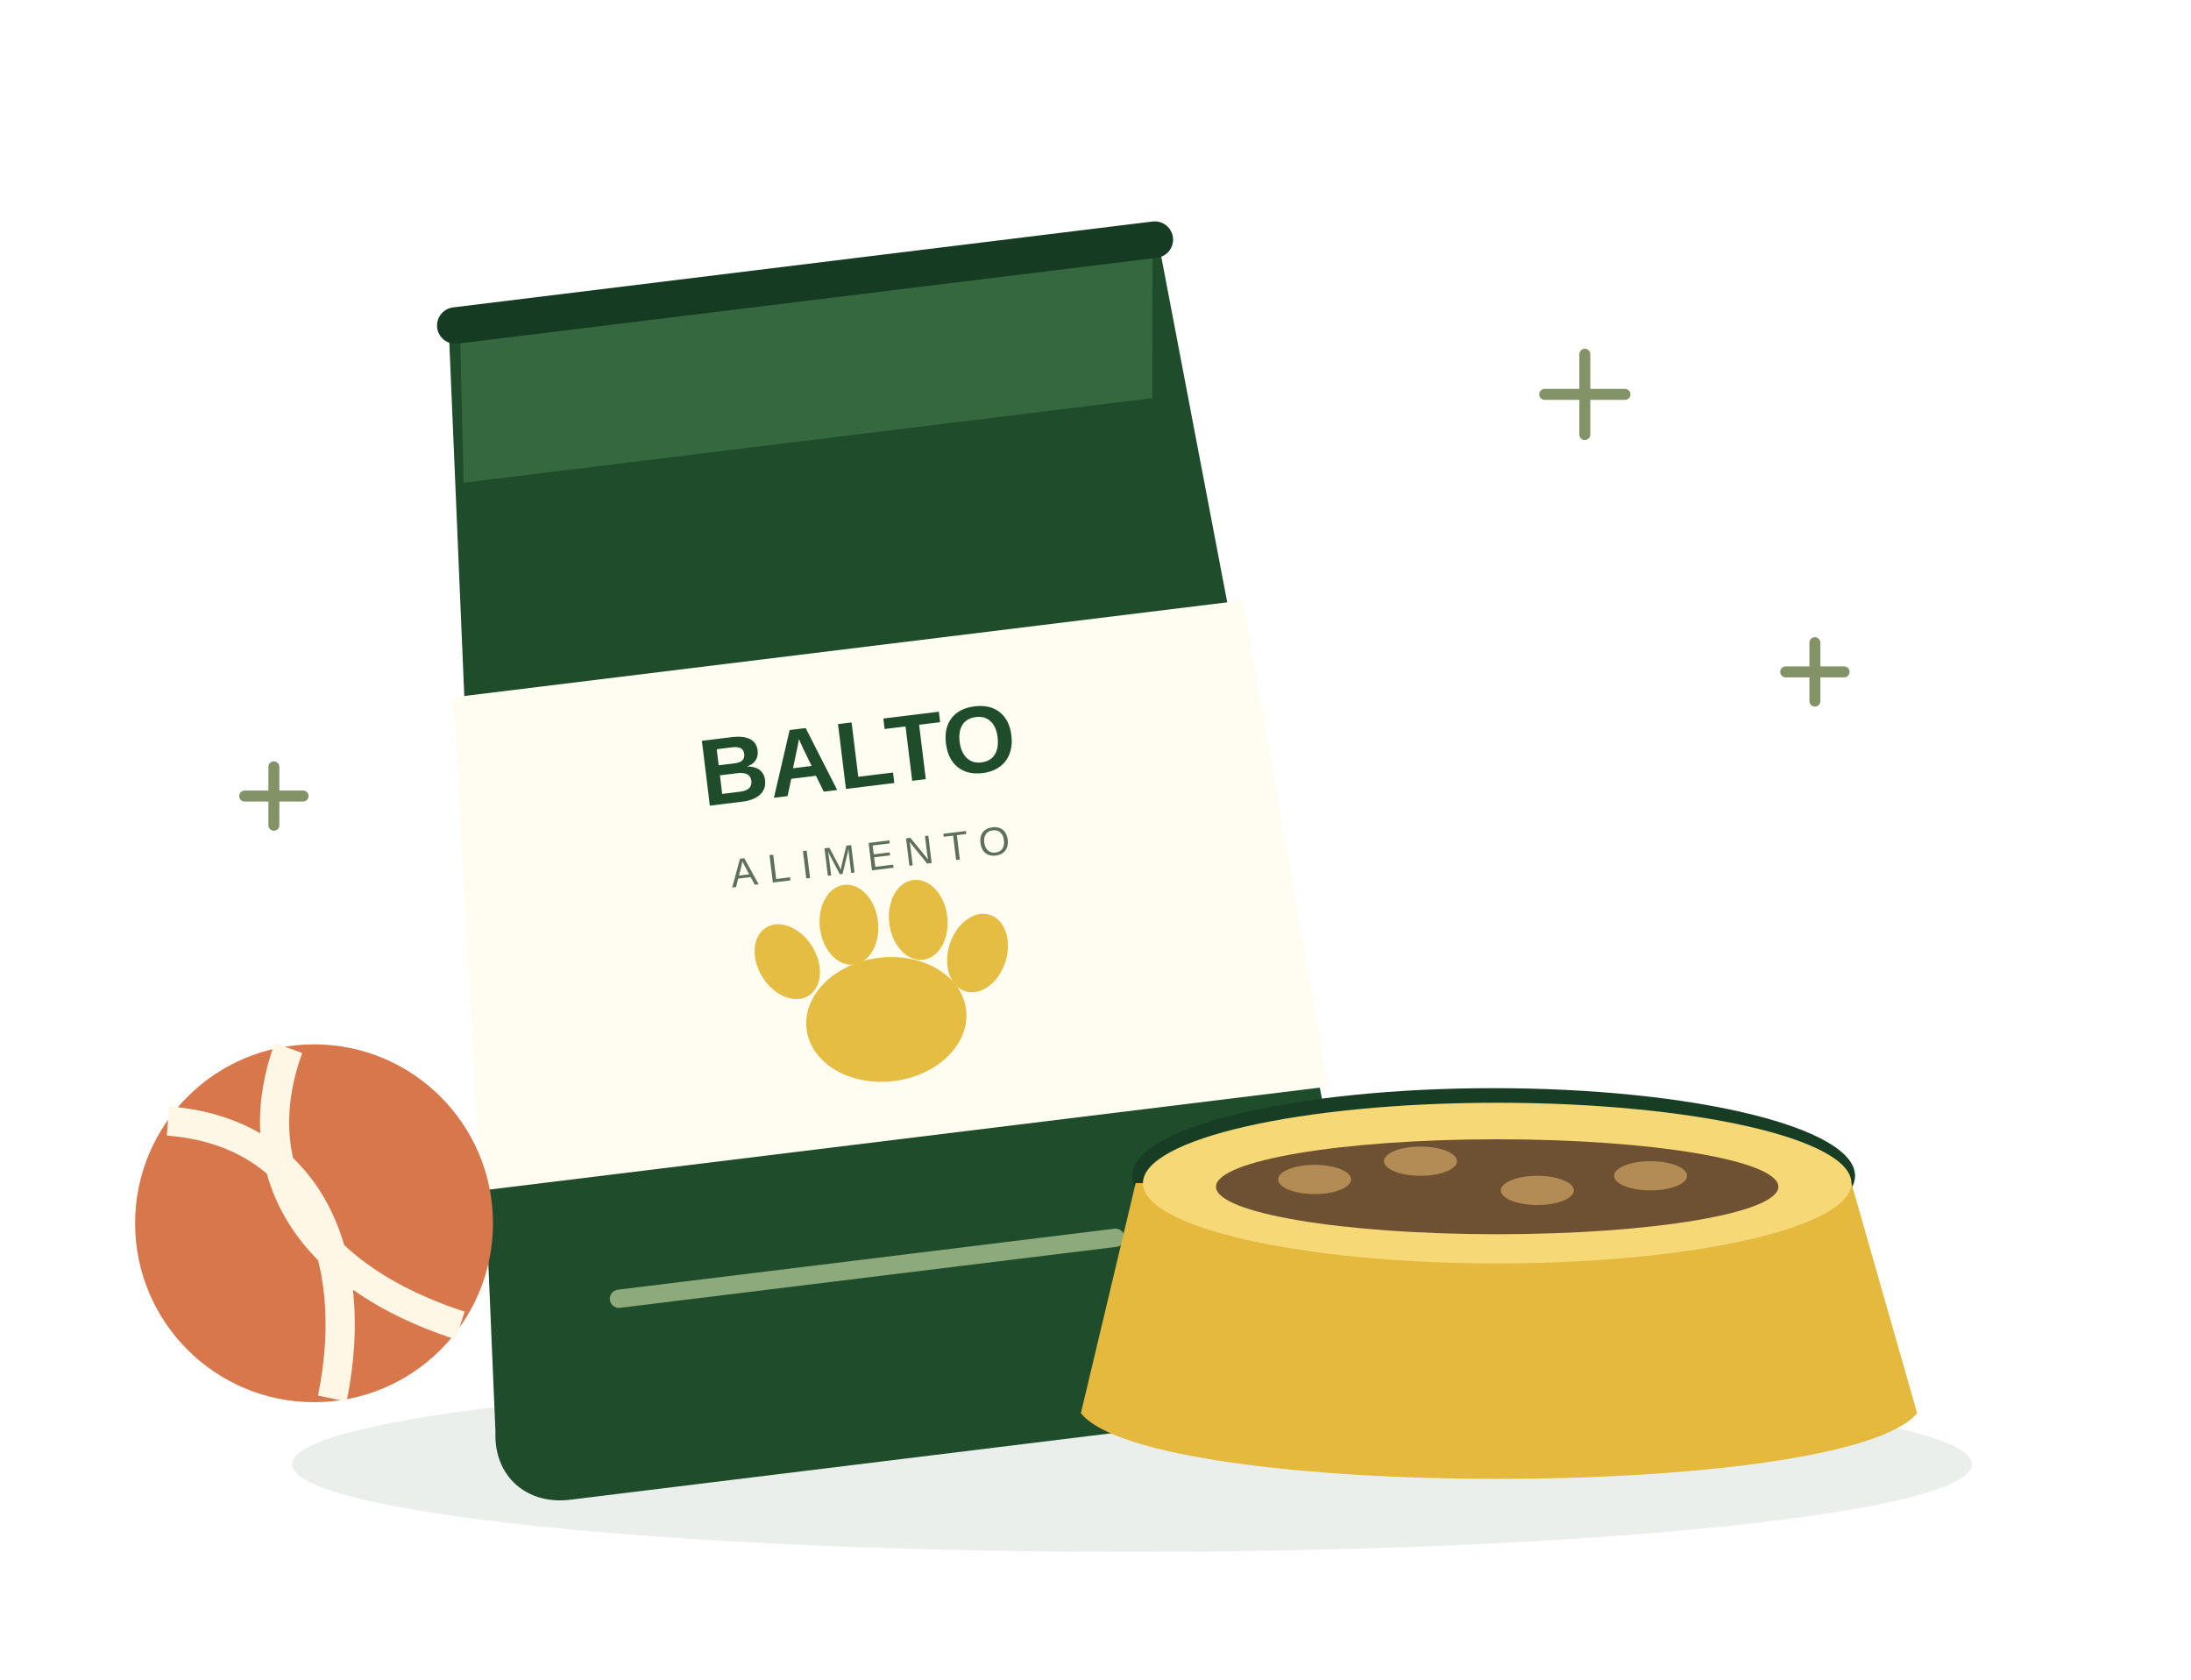
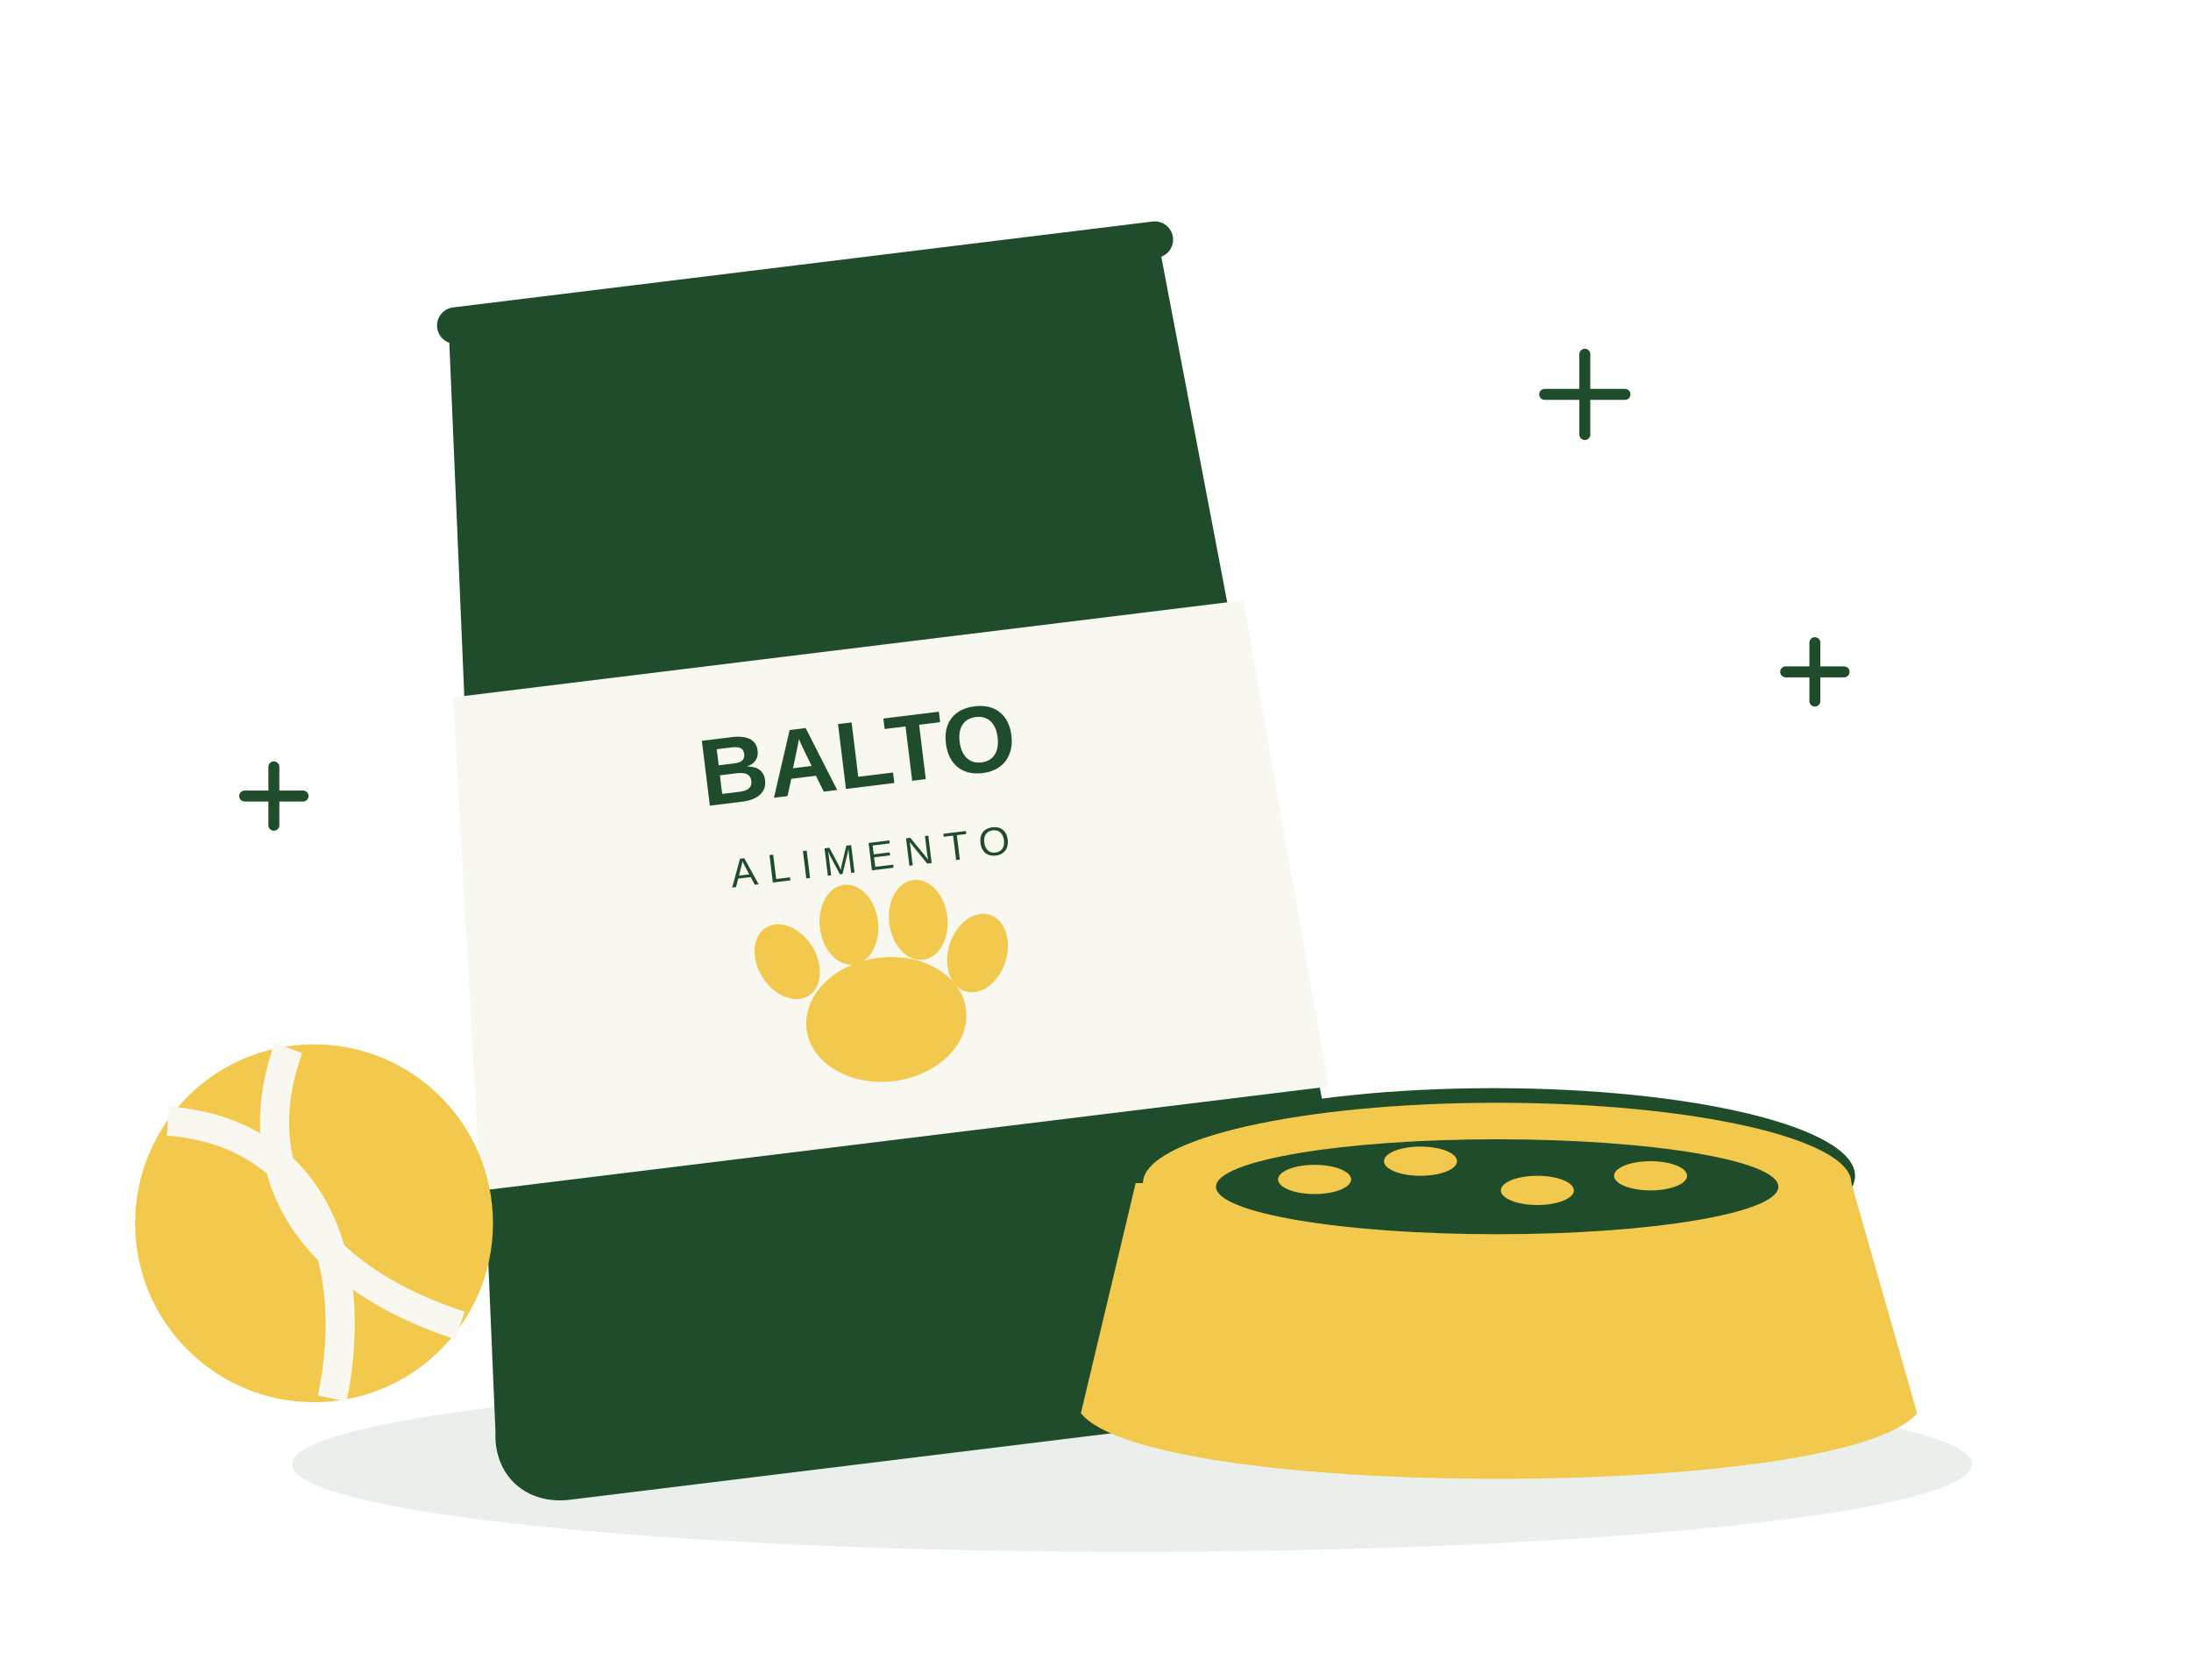
<svg xmlns="http://www.w3.org/2000/svg" width="600" height="460" viewBox="0 0 600 460">
  <ellipse cx="310" cy="401" rx="230" ry="24" fill="#1f4d2b" opacity=".09" />
  <g transform="rotate(-7 250 240)">
    <path d="M142 77h196l20 301c1 12-8 20-20 20H136c-12 0-20-9-18-21z" fill="#1f4d2b" />
-     <path d="M145 78h191l-5 40H141z" fill="#35683f" />
-     <path d="M144 75h193" stroke="#153c23" stroke-width="10" stroke-linecap="round" />
-     <path d="M131 176h218l7 135H122z" fill="#fffdf2" />
+     <path d="M145 78h191l-5 40H141z" fill="#1f4d2b" />
+     <path d="M144 75h193" stroke="#1f4d2b" stroke-width="10" stroke-linecap="round" />
+     <path d="M131 176h218l7 135H122z" fill="#f8f7f0" />
    <text x="239" y="214" text-anchor="middle" fill="#1f4d2b" font-family="Arial,sans-serif" font-size="26" font-weight="700">BALTO</text>
-     <text x="239" y="237" text-anchor="middle" fill="#5c705a" font-family="Arial,sans-serif" font-size="11" letter-spacing="3">ALIMENTO</text>
-     <g fill="#e6bd43">
+     <text x="239" y="237" text-anchor="middle" fill="#1f4d2b" font-family="Arial,sans-serif" font-size="11" letter-spacing="3">ALIMENTO</text>
+     <g fill="#f2c94c">
      <ellipse cx="238" cy="278" rx="22" ry="17" />
      <ellipse cx="213" cy="259" rx="8" ry="11" transform="rotate(-25 213 259)" />
      <ellipse cx="231" cy="251" rx="8" ry="11" />
      <ellipse cx="250" cy="252" rx="8" ry="11" />
      <ellipse cx="265" cy="263" rx="8" ry="11" transform="rotate(25 265 263)" />
    </g>
-     <path d="M156 345h137" stroke="#8caa7b" stroke-width="5" stroke-linecap="round" />
+     <path d="M156 345h137" stroke="#1f4d2b" stroke-width="5" stroke-linecap="round" />
  </g>
  <g>
-     <ellipse cx="409" cy="322" rx="99" ry="24" fill="#173e25" />
-     <path d="M311 324h196l18 63c-20 24-210 24-229 0z" fill="#e5b83e" />
-     <ellipse cx="410" cy="324" rx="97" ry="22" fill="#f6d876" />
-     <ellipse cx="410" cy="325" rx="77" ry="13" fill="#6e5133" />
-     <g fill="#b38b55">
+     <ellipse cx="409" cy="322" rx="99" ry="24" fill="#1f4d2b" />
+     <path d="M311 324h196l18 63c-20 24-210 24-229 0z" fill="#f2c94c" />
+     <ellipse cx="410" cy="324" rx="97" ry="22" fill="#f2c94c" />
+     <ellipse cx="410" cy="325" rx="77" ry="13" fill="#1f4d2b" />
+     <g fill="#f2c94c">
      <ellipse cx="360" cy="323" rx="10" ry="4" />
      <ellipse cx="389" cy="318" rx="10" ry="4" />
      <ellipse cx="421" cy="326" rx="10" ry="4" />
      <ellipse cx="452" cy="322" rx="10" ry="4" />
    </g>
  </g>
  <g transform="translate(86 335)">
-     <circle cx="0" cy="0" r="49" fill="#d8774c" />
-     <path d="M-40-28C-1-25 13 9 5 48M-7-48C-18-18-6 13 40 28" stroke="#fff7e6" stroke-width="8" fill="none" />
+     <circle cx="0" cy="0" r="49" fill="#f2c94c" />
+     <path d="M-40-28C-1-25 13 9 5 48M-7-48C-18-18-6 13 40 28" stroke="#f8f7f0" stroke-width="8" fill="none" />
  </g>
-   <g stroke="#839367" stroke-width="3" stroke-linecap="round">
+   <g stroke="#1f4d2b" stroke-width="3" stroke-linecap="round">
    <path d="M434 97v22m-11-11h22M497 176v16m-8-8h16M75 210v16m-8-8h16" />
  </g>
</svg>
